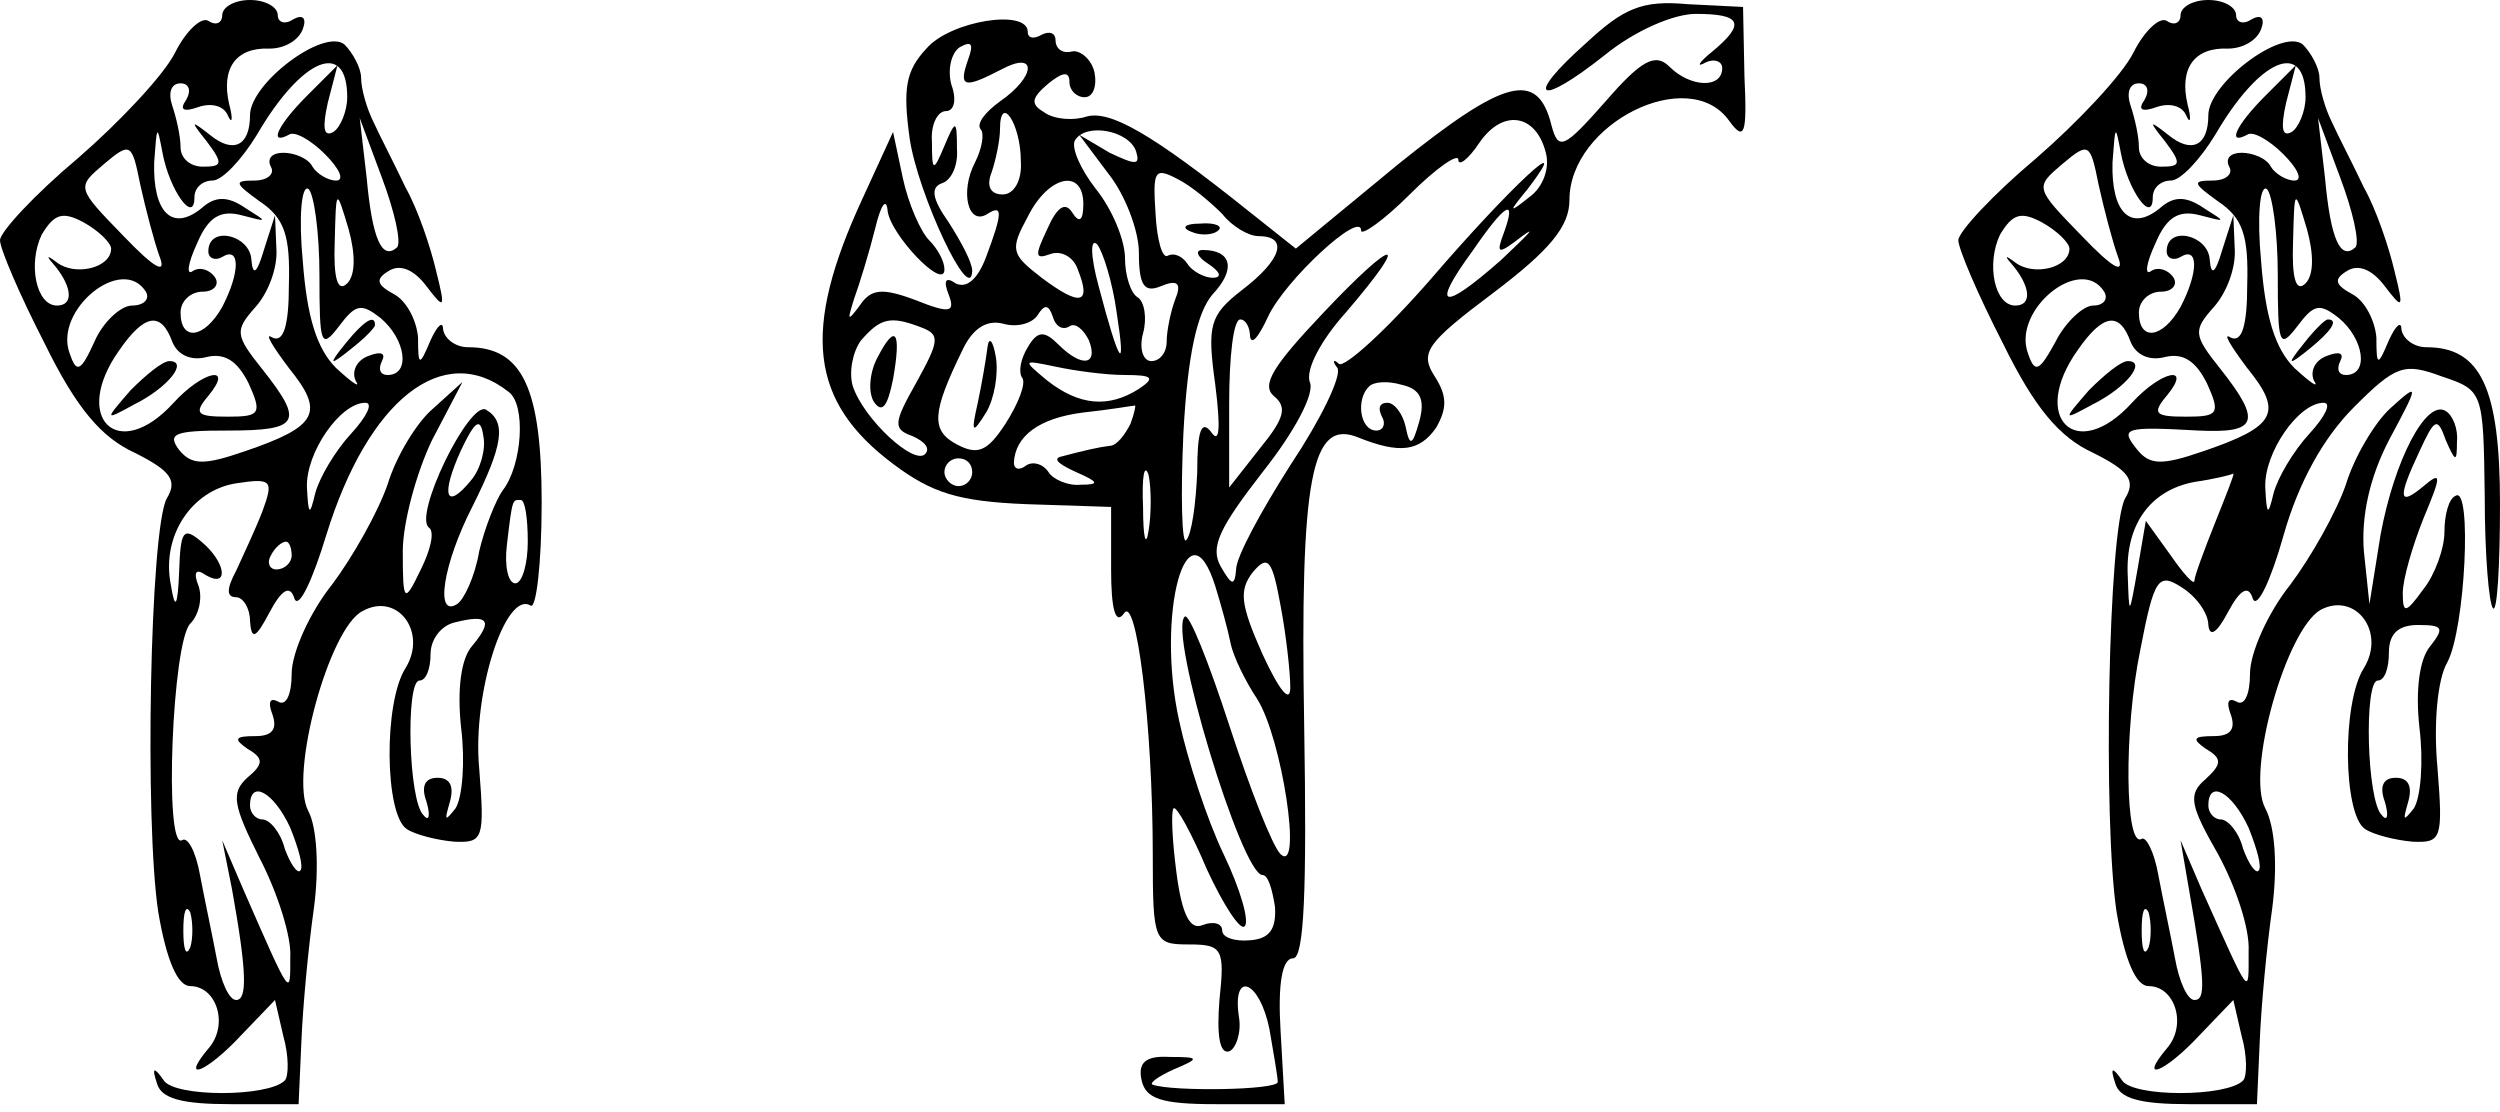
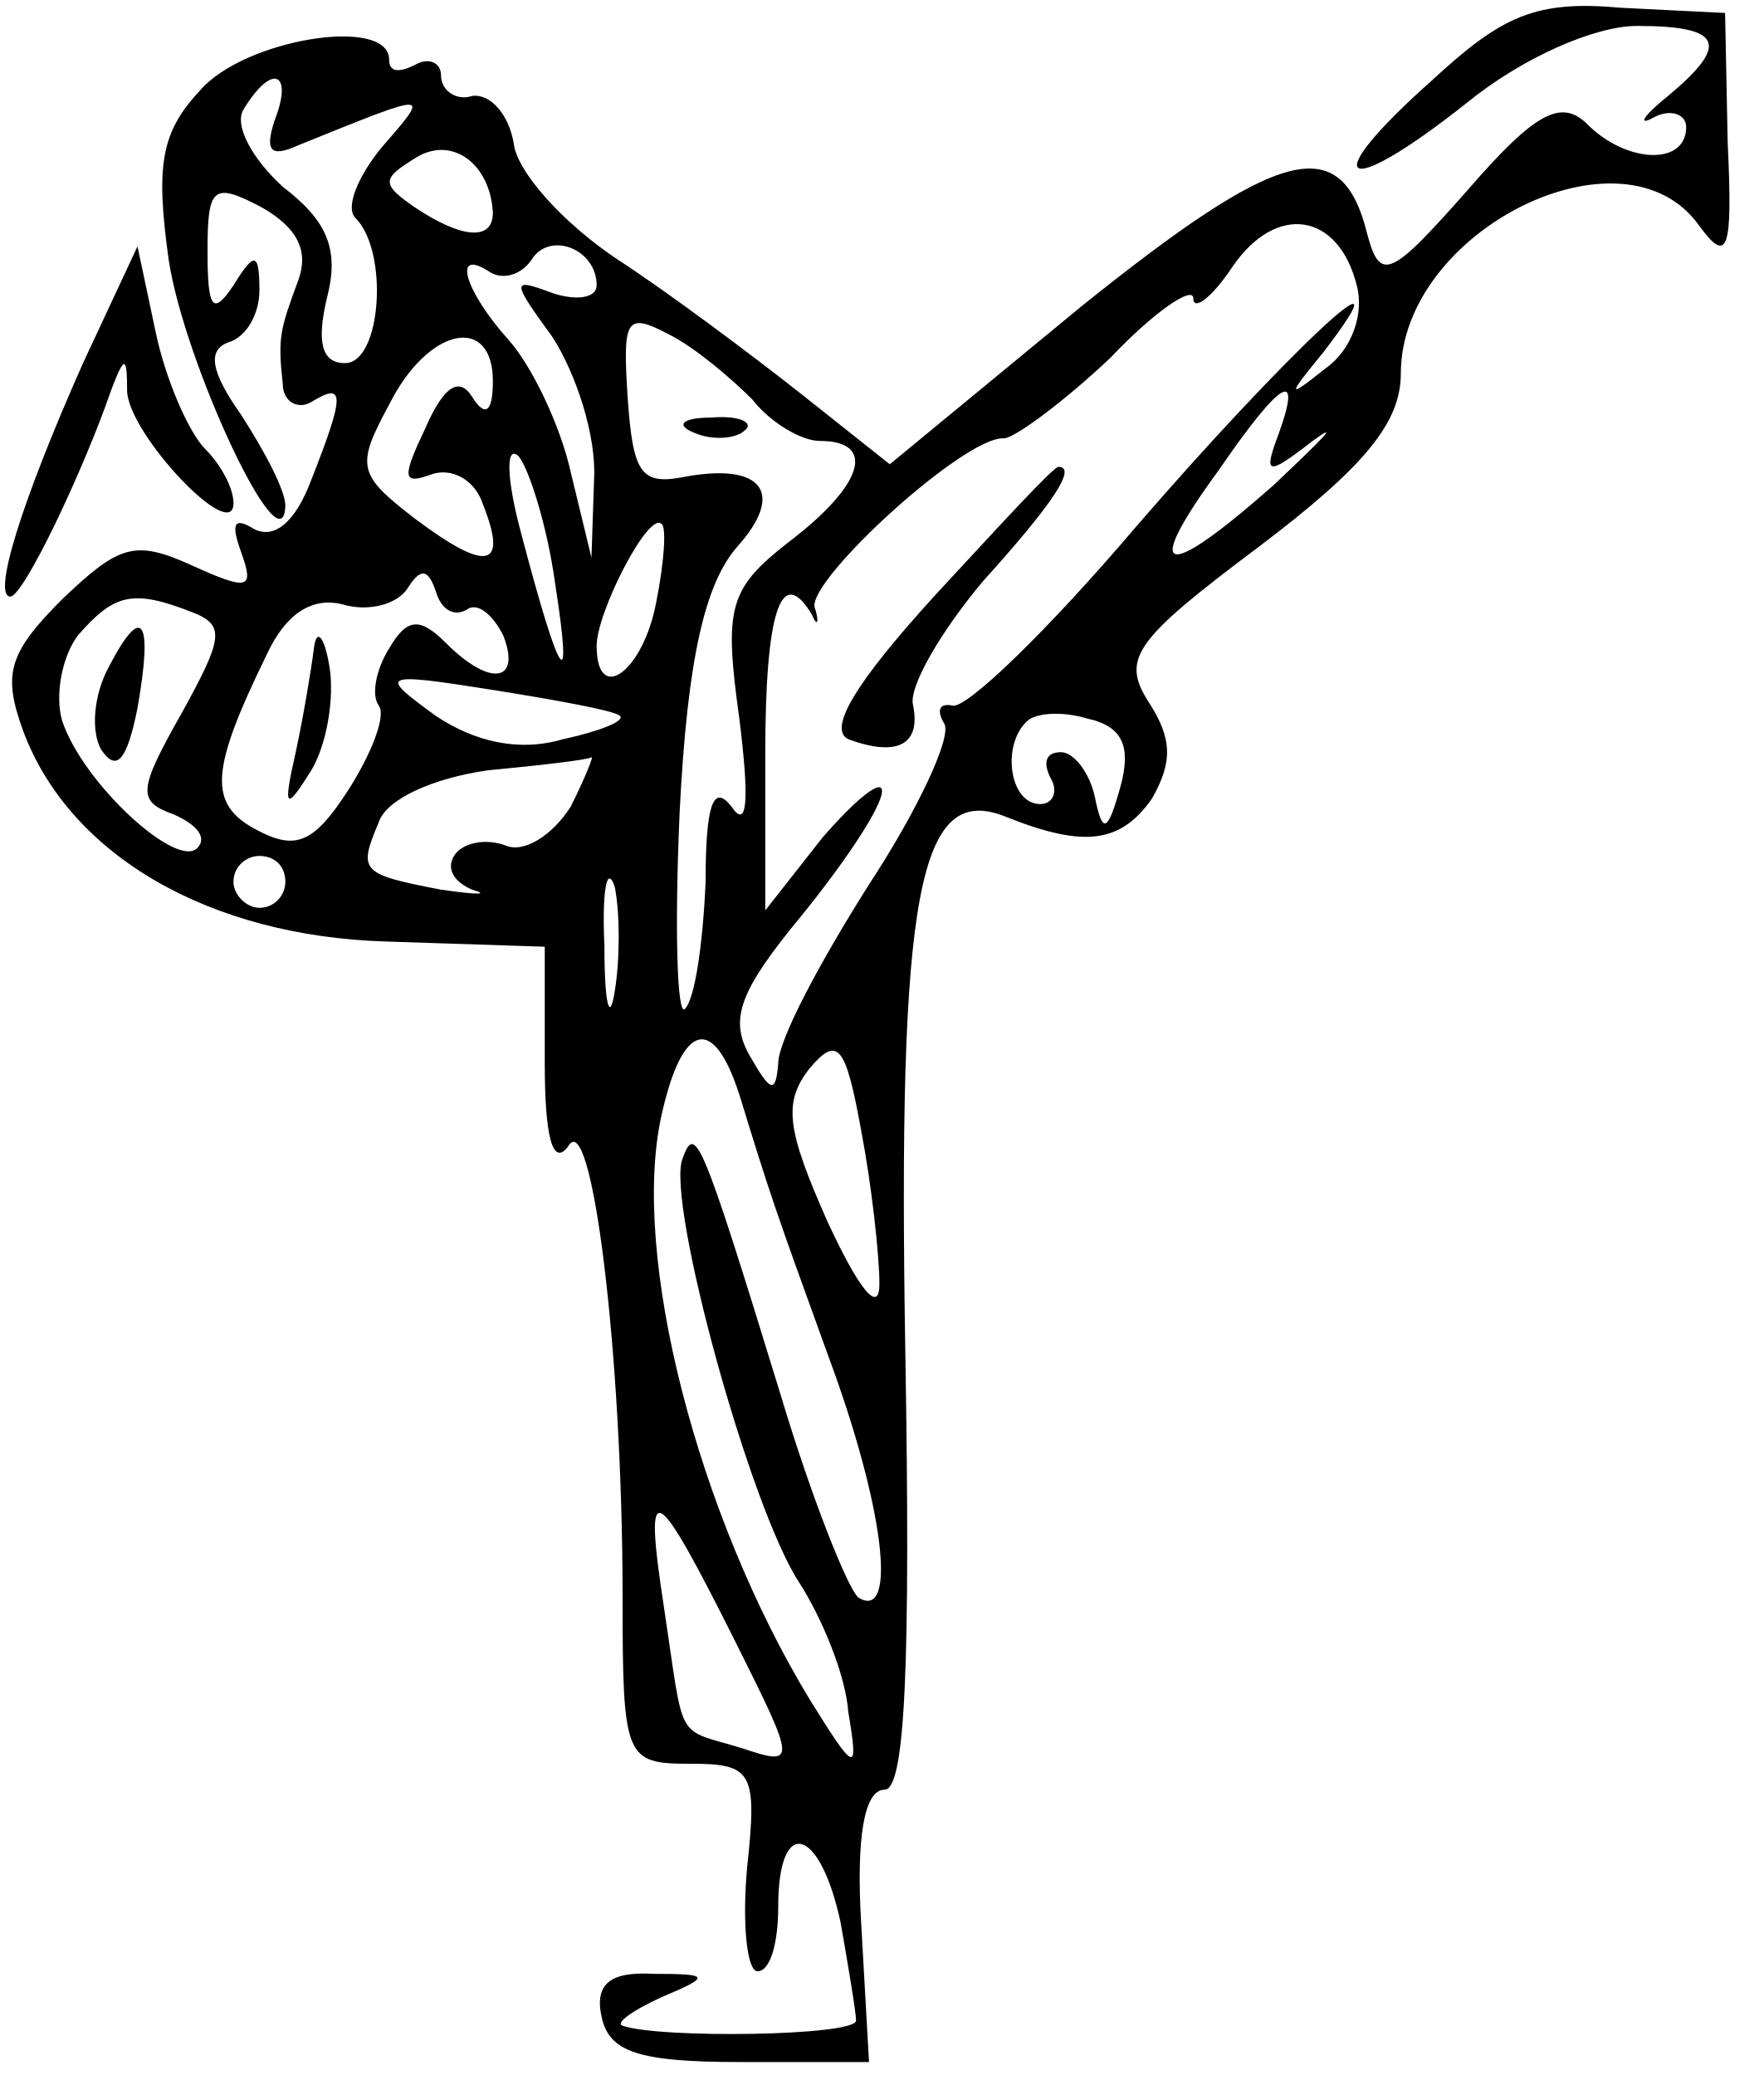
- <svg xmlns="http://www.w3.org/2000/svg" version="1.0" width="180pt" height="80pt" viewBox="0 0 180 80" preserveAspectRatio="xMidYMid meet">
+ <svg xmlns="http://www.w3.org/2000/svg" version="1.0" width="68pt" height="80pt" viewBox="0 0 68 80" preserveAspectRatio="xMidYMid meet">
  <g transform="translate(0,80) scale(0.1,-0.1)" fill="#000000" stroke="none">
-     <path d="M160 789 c0 -5 -4 -8 -10 -4 -5 3 -16 -7 -24 -23 -8 -16 -40 -50 -70 -76 -31 -26 -56 -53 -56 -59 0 -6 14 -39 32 -74 23 -47 41 -68 65 -79 26 -13 31 -20 23 -33 -12 -23 -16 -233 -6 -298 6 -35 14 -53 23 -53 19 0 28 -28 13 -45 -21 -25 -1 -17 24 10 l24 25 6 -26 c4 -14 4 -29 1 -32 -12 -12 -79 -12 -87 0 -7 10 -9 10 -5 -2 3 -11 18 -15 53 -15 l49 0 2 45 c1 25 5 68 9 96 4 30 2 59 -4 70 -14 26 15 132 39 144 25 14 47 -15 31 -41 -16 -25 -15 -106 1 -116 6 -4 22 -8 34 -9 21 -1 22 2 18 53 -5 54 19 128 37 117 4 -3 8 30 8 74 0 83 -14 112 -53 112 -9 0 -17 6 -18 13 0 6 -4 3 -9 -8 -8 -19 -9 -19 -9 2 -1 12 -8 26 -17 31 -13 7 -14 11 -4 17 8 5 18 1 27 -11 13 -17 14 -17 7 11 -4 17 -13 44 -22 60 -8 17 -19 38 -23 47 -5 10 -9 24 -9 32 0 7 -6 18 -12 24 -15 12 -68 -28 -68 -51 0 -22 -12 -28 -29 -14 -14 11 -14 10 -2 -5 12 -16 11 -18 -3 -18 -9 0 -16 6 -16 14 0 8 -3 21 -6 30 -3 9 -1 16 6 16 6 0 8 -5 4 -12 -5 -7 -2 -9 9 -5 9 3 18 1 21 -6 3 -7 4 -3 1 8 -6 26 5 41 29 40 11 0 21 6 24 14 3 8 0 11 -7 7 -6 -4 -11 -2 -11 3 0 6 -9 11 -20 11 -11 0 -20 -5 -20 -11z m90 -59 c0 -10 -5 -22 -10 -25 -7 -4 -8 3 -4 21 l7 27 -22 -22 c-21 -21 -28 -36 -13 -28 4 3 16 -4 26 -14 11 -11 14 -19 8 -19 -6 0 -14 5 -17 10 -3 6 -13 10 -21 10 -8 0 -12 -4 -9 -10 3 -5 -2 -10 -12 -10 -15 0 -14 -2 4 -15 18 -12 22 -25 21 -60 0 -30 -4 -42 -12 -38 -6 4 0 -6 12 -22 26 -32 21 -42 -32 -60 -29 -10 -38 -10 -47 1 -9 12 -3 14 35 14 52 0 55 6 25 44 -20 25 -20 28 -5 45 9 10 16 28 15 42 l-1 24 -8 -25 c-5 -17 -8 -19 -9 -7 -1 18 -31 25 -31 6 0 -5 5 -7 10 -4 13 8 13 -11 0 -36 -13 -23 -30 -25 -30 -4 0 8 7 15 16 15 8 0 12 5 9 10 -4 6 -11 8 -16 5 -5 -4 -4 5 3 20 8 19 17 24 32 20 19 -5 19 -5 3 5 -13 9 -22 9 -32 0 -21 -17 -35 -3 -34 33 2 27 2 28 6 7 5 -27 23 -52 23 -32 0 7 6 12 13 12 7 0 21 15 32 33 32 55 65 69 65 27z m36 -108 c-11 -10 -18 6 -22 50 l-5 43 16 -43 c9 -24 14 -46 11 -50z m-171 -7 c5 -13 -4 -8 -26 15 -34 35 -34 35 -14 52 19 16 20 15 26 -15 4 -18 10 -41 14 -52z m115 -13 c0 -50 1 -54 14 -37 12 16 16 17 30 6 18 -15 22 -41 5 -41 -5 0 -7 4 -4 10 3 6 -1 7 -9 4 -9 -3 -13 -11 -10 -18 4 -6 -2 -2 -14 9 -14 14 -21 37 -24 77 -3 31 -1 55 4 52 4 -3 8 -31 8 -62z m20 -6 c-7 -7 -10 4 -9 30 1 39 1 39 10 9 5 -18 5 -33 -1 -39z m-170 25 c0 -14 -26 -20 -39 -10 -8 6 -8 5 -1 -3 12 -15 13 -28 1 -28 -15 0 -21 30 -11 51 9 15 15 17 30 9 11 -6 20 -15 20 -19z m25 -31 c3 -5 -1 -10 -10 -10 -8 0 -21 -12 -27 -26 -10 -22 -13 -23 -18 -8 -11 31 38 71 55 44z m19 -36 c4 -10 14 -14 25 -11 13 3 22 -3 30 -19 10 -22 8 -24 -15 -24 -22 0 -25 2 -14 15 19 23 -4 18 -25 -5 -40 -44 -74 -11 -39 38 18 26 30 28 38 6z m242 -36 c13 -9 10 -53 -4 -71 -5 -7 -13 -27 -17 -44 -3 -18 -11 -35 -16 -38 -16 -10 -10 29 11 70 22 44 25 61 10 70 -12 7 -53 -77 -41 -85 4 -3 1 -16 -6 -30 -12 -25 -13 -24 -13 13 0 21 10 57 21 80 l22 42 -21 -19 c-12 -10 -27 -35 -33 -55 -7 -20 -25 -52 -40 -72 -16 -20 -29 -49 -29 -64 0 -15 -4 -24 -10 -20 -6 3 -7 -1 -4 -9 4 -11 0 -16 -12 -16 -15 0 -16 -2 -6 -9 12 -7 12 -11 0 -21 -12 -11 -10 -20 9 -58 13 -25 23 -57 22 -71 0 -29 1 -31 -34 49 l-15 35 7 -35 c11 -61 11 -80 3 -80 -5 0 -11 13 -14 30 -3 16 -9 44 -12 60 -3 17 -9 28 -13 25 -13 -7 -7 143 6 156 6 6 9 18 6 27 -4 10 -2 13 5 8 17 -10 15 9 -3 24 -13 11 -15 8 -16 -21 -1 -26 -3 -29 -6 -10 -7 35 15 68 47 73 26 4 27 2 19 -20 -5 -13 -14 -32 -19 -43 -7 -13 -7 -19 0 -19 5 0 10 -8 10 -17 1 -14 4 -13 14 6 9 17 15 20 18 10 3 -8 13 13 23 46 30 97 84 140 131 103z m-113 -30 c-12 -13 -23 -32 -26 -43 -4 -17 -5 -16 -6 4 -1 25 24 61 42 61 6 0 1 -10 -10 -22z m86 -34 c-18 -22 -22 -11 -7 22 10 21 14 24 16 10 2 -9 -2 -24 -9 -32z m41 -44 c0 -16 -4 -30 -9 -30 -5 0 -8 12 -6 28 4 34 4 32 10 32 3 0 5 -13 5 -30z m-170 -10 c0 -5 -5 -10 -11 -10 -5 0 -7 5 -4 10 3 6 8 10 11 10 2 0 4 -4 4 -10z m130 -65 c-8 -9 -11 -31 -8 -59 3 -24 1 -50 -4 -58 -8 -10 -8 -9 -4 5 3 11 0 17 -9 17 -9 0 -12 -6 -8 -17 3 -10 2 -15 -2 -10 -11 10 -13 97 -3 97 5 0 8 9 8 19 0 11 8 21 18 23 24 6 27 1 12 -17z m-131 -131 c6 -15 10 -29 7 -31 -2 -2 -7 5 -11 16 -3 12 -11 21 -16 21 -5 0 -9 5 -9 10 0 19 17 10 29 -16z m-72 -86 c-3 -7 -5 -2 -5 12 0 14 2 19 5 13 2 -7 2 -19 0 -25z" />
-     <path d="M249 553 c-13 -16 -12 -17 4 -4 9 7 17 15 17 17 0 8 -8 3 -21 -13z" />
-     <path d="M94 519 c-19 -22 -19 -22 3 -10 24 12 39 31 25 31 -5 0 -17 -10 -28 -21z" />
-     <path d="M1142 769 c-45 -40 -35 -47 13 -9 22 18 50 30 66 30 33 0 36 -7 12 -27 -10 -8 -12 -12 -5 -8 6 3 12 1 12 -4 0 -15 -23 -14 -38 1 -10 10 -20 5 -46 -25 -30 -34 -34 -36 -39 -17 -10 40 -34 33 -110 -28 l-74 -61 -34 27 c-70 56 -100 73 -117 68 -9 -3 -23 -2 -30 3 -10 6 -10 10 3 21 10 8 15 9 15 1 0 -6 5 -11 11 -11 6 0 9 8 7 18 -2 9 -10 16 -16 15 -7 -2 -12 2 -12 8 0 5 -4 7 -10 4 -5 -3 -10 -3 -10 2 0 17 -56 8 -73 -12 -15 -16 -17 -29 -12 -65 6 -40 44 -121 45 -95 0 6 -8 21 -17 35 -12 17 -13 25 -5 28 7 2 12 13 11 25 0 21 -1 21 -9 2 -8 -19 -9 -19 -9 3 -1 12 4 22 10 22 6 0 8 8 4 19 -3 11 0 23 6 27 9 5 10 2 6 -9 -7 -20 -3 -21 24 -7 26 14 25 -5 -1 -23 -11 -8 -17 -16 -14 -20 3 -3 1 -14 -4 -24 -11 -21 -5 -46 9 -37 11 7 11 1 -1 -31 -6 -16 -14 -23 -22 -19 -7 5 -9 2 -5 -8 5 -13 1 -14 -24 -4 -24 9 -32 8 -40 -4 -9 -12 -9 -11 -4 5 4 11 11 34 15 50 4 17 8 23 9 14 1 -17 41 -59 41 -43 0 6 -5 15 -11 21 -6 6 -15 26 -19 45 l-7 33 -22 -48 c-44 -95 -38 -146 22 -191 28 -21 47 -27 96 -29 l61 -2 0 -45 c0 -28 3 -40 9 -32 9 16 21 -79 21 -174 0 -62 1 -64 26 -64 24 0 26 -3 22 -40 -2 -25 0 -39 7 -37 5 2 9 14 7 25 -5 34 15 26 22 -9 3 -17 6 -35 6 -38 0 -6 -76 -7 -90 -2 -3 1 4 6 15 11 19 8 19 9 -3 9 -17 1 -23 -4 -20 -17 3 -13 14 -17 53 -17 l50 0 -3 53 c-2 33 1 52 9 52 8 0 10 49 8 168 -3 178 5 221 39 207 30 -12 44 -10 56 7 8 14 8 23 -1 37 -11 17 -6 24 42 60 41 31 55 48 55 67 0 55 86 98 115 57 11 -15 13 -10 11 32 l-1 50 -40 2 c-33 3 -46 -3 -73 -28z m-407 -85 c1 -14 -5 -24 -13 -24 -9 0 -12 6 -8 16 3 9 6 23 6 31 0 26 15 4 15 -23z m378 6 c3 -11 -2 -25 -12 -32 -15 -12 -15 -11 -1 6 35 46 -14 0 -69 -64 -33 -38 -63 -65 -67 -62 -4 4 -5 2 -1 -3 3 -6 -12 -37 -34 -70 -21 -33 -39 -66 -39 -75 -1 -12 -3 -12 -11 2 -8 14 -1 28 30 68 23 29 38 57 34 65 -3 9 8 30 26 50 48 56 36 55 -16 0 -36 -38 -45 -52 -36 -60 10 -8 8 -16 -10 -38 l-22 -28 0 60 c0 34 3 61 8 61 4 0 7 -6 7 -12 1 -7 6 -1 13 14 12 26 67 77 67 62 0 -4 16 7 35 26 19 19 35 30 35 25 0 -5 7 0 15 12 17 25 41 21 48 -7z m-295 1 c3 -10 0 -10 -19 -1 l-22 13 21 -28 c12 -15 22 -41 22 -57 0 -24 4 -29 16 -24 12 5 15 2 10 -10 -3 -8 -6 -22 -6 -30 0 -8 -5 -14 -11 -14 -6 0 -9 9 -6 20 3 11 1 23 -4 26 -5 3 -9 16 -9 28 0 13 -9 35 -21 50 -11 14 -18 30 -15 35 8 13 39 7 44 -8z m62 -45 c7 -9 19 -16 26 -16 22 0 17 -17 -12 -39 -23 -18 -25 -25 -19 -68 4 -32 3 -43 -3 -34 -7 9 -10 1 -10 -29 -1 -23 -4 -45 -8 -49 -3 -3 -4 31 -2 76 3 58 10 88 21 101 17 18 14 32 -7 32 -6 0 -4 -5 4 -10 9 -6 10 -10 3 -10 -6 0 -15 5 -18 10 -4 6 -10 8 -14 6 -4 -3 -8 11 -9 30 -2 31 -1 34 16 25 10 -5 24 -17 32 -25z m-100 7 c0 -12 -3 -14 -8 -6 -5 8 -11 4 -18 -12 -9 -19 -9 -22 2 -18 8 3 17 -2 20 -11 10 -25 2 -27 -26 -6 -22 17 -23 20 -10 44 15 30 40 35 40 9z m303 -20 c-6 -16 -5 -17 13 -3 11 8 4 1 -15 -17 -43 -38 -51 -35 -21 6 24 35 32 39 23 14z m-279 -58 c7 -45 2 -38 -13 19 -6 22 -6 35 -1 30 4 -5 11 -27 14 -49z m-34 -10 c4 3 10 -2 14 -10 7 -18 -5 -20 -22 -3 -10 10 -15 10 -22 -2 -5 -8 -7 -18 -4 -22 3 -4 -3 -19 -12 -33 -13 -20 -20 -23 -35 -15 -19 10 -18 23 4 68 7 15 17 22 29 19 10 -3 21 0 25 6 5 8 8 8 11 -1 2 -7 7 -10 12 -7z m-106 -1 c13 -5 12 -10 -4 -39 -17 -30 -17 -34 -3 -39 9 -4 13 -9 9 -13 -8 -8 -44 25 -52 49 -3 10 0 25 6 33 14 16 21 18 44 9z m146 -34 c20 0 22 -2 10 -10 -22 -14 -43 -12 -66 6 -18 15 -18 15 6 10 14 -3 36 -6 50 -6z m212 -33 c-5 -18 -7 -19 -10 -4 -2 9 -8 17 -13 17 -6 0 -7 -4 -4 -10 3 -5 1 -10 -4 -10 -12 0 -15 23 -5 32 3 3 13 4 23 1 14 -3 17 -11 13 -26z m-208 -2 c-4 -8 -10 -16 -15 -16 -8 -1 -17 -3 -36 -8 -5 -2 1 -6 12 -11 16 -7 17 -9 3 -9 -9 -1 -20 4 -23 9 -4 6 -11 8 -16 5 -5 -4 -9 -3 -9 2 1 19 18 32 50 36 19 2 36 5 37 5 1 1 0 -5 -3 -13z m-114 -35 c0 -5 -4 -10 -10 -10 -5 0 -10 5 -10 10 0 6 5 10 10 10 6 0 10 -4 10 -10z m127 -42 c-2 -13 -4 -5 -4 17 -1 22 1 32 4 23 2 -10 2 -28 0 -40z m48 -40 c4 -13 9 -31 11 -41 2 -10 11 -28 19 -40 18 -28 33 -127 17 -112 -6 6 -22 47 -37 93 -15 46 -29 81 -32 78 -12 -11 41 -186 56 -186 4 0 7 -10 9 -23 1 -16 -4 -23 -18 -24 -11 -1 -20 2 -20 7 0 5 -6 7 -14 4 -9 -4 -15 7 -19 38 -3 23 -4 44 -2 46 2 2 13 -18 24 -44 12 -26 24 -44 27 -41 4 3 -3 27 -15 52 -12 25 -26 68 -32 96 -17 77 6 160 26 97z m54 -73 c0 -12 -8 -2 -20 24 -16 36 -17 46 -7 59 11 13 14 9 20 -24 4 -21 7 -48 7 -59z" />
-     <path d="M858 633 c7 -3 16 -2 19 1 4 3 -2 6 -13 5 -11 0 -14 -3 -6 -6z" />
-     <path d="M711 550 c-1 -8 -4 -26 -7 -40 -5 -22 -4 -23 6 -7 6 10 9 28 7 40 -2 12 -5 15 -6 7z" />
-     <path d="M632 543 c-6 -11 -7 -25 -3 -32 6 -9 10 -4 14 16 6 34 2 41 -11 16z" />
-     <path d="M1570 789 c0 -5 -4 -8 -10 -4 -5 3 -16 -7 -24 -23 -8 -16 -40 -50 -70 -76 -31 -26 -56 -53 -56 -59 0 -6 14 -39 32 -74 23 -47 41 -68 65 -79 26 -13 31 -20 23 -33 -12 -23 -16 -233 -6 -298 6 -35 14 -53 23 -53 19 0 28 -28 13 -45 -21 -25 -1 -17 24 10 l24 25 6 -26 c4 -14 4 -29 1 -32 -12 -12 -79 -12 -87 0 -7 10 -9 10 -5 -2 3 -11 18 -15 53 -15 l49 0 2 45 c1 25 5 68 9 96 4 31 2 59 -5 72 -14 26 15 129 40 143 25 13 47 -16 31 -42 -16 -25 -15 -106 1 -116 6 -4 22 -8 34 -9 21 -1 22 2 18 53 -3 32 0 64 7 76 13 24 18 128 6 120 -5 -2 -8 -14 -8 -26 0 -12 -7 -31 -15 -41 -13 -18 -15 -18 -15 -3 0 10 7 34 15 54 13 31 13 34 0 23 -18 -15 -19 -9 -3 25 11 24 13 25 19 8 7 -16 8 -16 8 -1 1 9 -3 19 -8 22 -14 9 -37 -35 -47 -89 l-8 -50 -4 38 c-2 25 4 53 18 80 22 41 22 42 1 23 -11 -10 -26 -35 -32 -55 -7 -20 -25 -52 -40 -72 -16 -20 -29 -49 -29 -64 0 -15 -4 -24 -10 -20 -6 3 -7 -1 -4 -9 4 -11 0 -16 -12 -16 -15 0 -16 -2 -6 -9 12 -7 12 -11 0 -22 -13 -11 -11 -19 9 -54 12 -22 23 -53 22 -70 0 -33 2 -35 -34 45 l-15 35 6 -35 c12 -68 12 -80 4 -80 -5 0 -11 13 -14 30 -3 16 -9 44 -12 60 -3 17 -9 28 -12 26 -12 -7 -13 78 -1 136 10 52 13 56 30 45 11 -7 19 -19 19 -27 1 -9 6 -6 14 9 9 17 15 20 18 10 3 -8 13 13 22 45 11 39 29 71 51 93 30 30 36 32 63 22 30 -10 30 -11 31 -86 0 -42 3 -78 6 -81 3 -3 5 31 5 75 0 84 -14 113 -53 113 -9 0 -17 6 -18 13 0 6 -4 3 -9 -8 -8 -19 -9 -19 -9 2 -1 12 -8 26 -17 31 -13 7 -14 11 -4 17 8 5 18 1 27 -11 13 -17 14 -17 7 11 -4 17 -13 44 -22 60 -8 17 -19 38 -23 47 -5 10 -9 24 -9 32 0 7 -6 18 -12 24 -15 12 -68 -28 -68 -51 0 -22 -12 -28 -29 -14 -14 11 -14 10 -2 -5 12 -16 11 -18 -3 -18 -9 0 -16 6 -16 14 0 8 -3 21 -6 30 -3 9 -1 16 6 16 6 0 8 -5 4 -12 -5 -7 -2 -9 9 -5 9 3 18 1 21 -6 3 -7 4 -3 1 8 -6 26 5 41 29 40 11 0 21 6 24 14 3 8 0 11 -7 7 -6 -4 -11 -2 -11 3 0 6 -9 11 -20 11 -11 0 -20 -5 -20 -11z m90 -59 c0 -10 -5 -22 -10 -25 -7 -4 -8 3 -4 21 l7 27 -22 -22 c-21 -21 -28 -36 -13 -28 4 3 16 -4 26 -14 11 -11 14 -19 8 -19 -6 0 -14 5 -17 10 -3 6 -13 10 -21 10 -8 0 -12 -4 -9 -10 3 -5 -2 -10 -12 -10 -15 0 -14 -2 4 -15 18 -12 22 -25 21 -60 0 -30 -4 -42 -12 -38 -6 4 0 -6 12 -22 26 -32 21 -42 -32 -60 -29 -10 -38 -10 -47 1 -13 16 -10 17 44 14 42 -2 46 6 16 44 -20 25 -20 28 -5 45 9 10 16 28 15 42 l-1 24 -8 -25 c-5 -17 -8 -19 -9 -7 -1 18 -31 25 -31 6 0 -5 5 -7 10 -4 13 8 13 -11 0 -36 -13 -23 -30 -25 -30 -4 0 8 7 15 16 15 8 0 12 5 9 10 -4 6 -11 8 -16 5 -5 -4 -4 5 3 20 8 19 17 24 32 20 19 -5 19 -5 3 5 -13 9 -22 9 -32 0 -21 -17 -35 -3 -34 33 2 27 2 28 6 7 5 -27 23 -52 23 -32 0 7 6 12 13 12 7 0 21 15 32 33 32 55 65 69 65 27z m36 -108 c-11 -10 -18 6 -22 50 l-5 43 16 -43 c9 -24 14 -46 11 -50z m-171 -7 c5 -13 -4 -8 -26 15 -34 35 -34 35 -14 52 19 16 20 15 26 -15 4 -18 10 -41 14 -52z m115 -13 c0 -50 1 -54 14 -37 12 16 16 17 30 6 18 -15 22 -41 5 -41 -5 0 -7 4 -4 10 3 6 -1 7 -9 4 -9 -3 -13 -11 -10 -18 4 -6 -2 -2 -14 9 -14 14 -21 37 -24 77 -3 31 -1 55 4 52 4 -3 8 -31 8 -62z m20 -6 c-7 -7 -10 4 -9 30 1 39 1 39 10 9 5 -18 5 -33 -1 -39z m-170 25 c0 -14 -26 -20 -39 -10 -8 6 -8 5 -1 -3 12 -15 13 -28 1 -28 -15 0 -21 30 -11 51 9 15 15 17 30 9 11 -6 20 -15 20 -19z m25 -31 c3 -5 0 -10 -8 -10 -7 0 -20 -12 -27 -26 -12 -22 -15 -23 -20 -8 -11 31 38 71 55 44z m19 -36 c4 -10 14 -14 25 -11 13 3 22 -3 30 -19 10 -22 8 -24 -15 -24 -22 0 -25 2 -14 15 19 23 -4 18 -25 -5 -40 -44 -74 -11 -39 38 18 26 30 28 38 6z m129 -66 c-12 -13 -23 -32 -26 -43 -4 -17 -5 -16 -6 4 -1 25 24 61 42 61 6 0 1 -10 -10 -22z m-68 -64 c-8 -20 -15 -39 -15 -42 0 -4 -8 5 -17 18 l-18 25 -6 -35 c-6 -34 -6 -34 -7 -5 -2 37 16 62 48 68 14 2 26 5 28 6 1 0 -5 -15 -13 -35z m155 -89 c-8 -9 -11 -32 -8 -59 3 -24 1 -50 -4 -58 -8 -10 -8 -9 -4 5 3 11 0 17 -9 17 -9 0 -12 -6 -8 -17 3 -10 2 -15 -2 -10 -11 10 -13 97 -3 97 5 0 8 9 8 20 0 14 7 20 21 20 18 0 19 -2 9 -15z m-131 -131 c6 -15 10 -29 7 -31 -2 -2 -7 5 -11 16 -3 12 -11 21 -16 21 -5 0 -9 5 -9 10 0 19 17 10 29 -16z m-72 -86 c-3 -7 -5 -2 -5 12 0 14 2 19 5 13 2 -7 2 -19 0 -25z" />
-     <path d="M1659 553 c-13 -16 -12 -17 4 -4 16 13 21 21 13 21 -2 0 -10 -8 -17 -17z" />
-     <path d="M1504 519 c-19 -22 -19 -22 3 -10 24 12 39 31 25 31 -5 0 -17 -10 -28 -21z" />
+     <path d="M552 769 c-45 -40 -35 -47 13 -9 22 18 50 30 66 30 33 0 36 -7 12 -27 -10 -8 -12 -12 -5 -8 6 3 12 1 12 -4 0 -15 -23 -14 -38 1 -10 10 -20 5 -46 -25 -30 -34 -34 -36 -39 -17 -10 40 -34 33 -110 -28 l-74 -61 -34 27 c-19 15 -51 39 -71 52 -21 14 -39 34 -40 45 -2 11 -9 19 -16 18 -6 -2 -12 2 -12 8 0 5 -5 7 -10 4 -6 -3 -10 -3 -10 2 0 17 -56 8 -73 -12 -15 -16 -17 -29 -12 -65 6 -40 44 -121 45 -95 0 6 -8 21 -17 35 -12 17 -13 25 -5 28 7 2 12 11 12 20 0 15 -2 15 -10 2 -8 -12 -10 -9 -10 13 0 25 2 27 21 17 14 -8 18 -17 14 -28 -7 -19 -8 -22 -6 -40 0 -7 6 -10 11 -7 13 8 13 3 0 -30 -6 -16 -14 -23 -22 -19 -8 5 -9 2 -5 -9 5 -14 3 -15 -19 -5 -22 10 -28 8 -50 -13 -21 -21 -23 -29 -15 -51 18 -48 72 -79 140 -81 l61 -2 0 -45 c0 -28 3 -40 9 -32 9 16 21 -79 21 -174 0 -62 1 -64 26 -64 24 0 26 -3 22 -40 -2 -22 0 -40 4 -40 5 0 8 11 8 25 0 35 16 31 24 -6 3 -17 6 -35 6 -38 0 -6 -76 -7 -90 -2 -3 1 4 6 15 11 19 8 19 9 -3 9 -17 1 -23 -4 -20 -17 3 -13 14 -17 53 -17 l50 0 -3 53 c-2 33 1 52 9 52 8 0 10 49 8 168 -3 178 5 221 39 207 30 -12 44 -10 56 7 8 14 8 23 -1 37 -11 17 -6 24 42 60 41 31 55 48 55 67 0 55 86 98 115 57 11 -15 13 -10 11 32 l-1 50 -40 2 c-33 3 -46 -3 -73 -28z m-446 -15 c-4 -12 -2 -15 9 -10 52 21 51 21 32 -1 -9 -11 -14 -23 -10 -27 13 -13 10 -56 -4 -56 -9 0 -11 8 -7 25 5 19 0 30 -17 43 -12 11 -19 24 -15 30 11 18 19 14 12 -4z m84 -36 c0 -11 -12 -10 -30 2 -13 9 -13 11 0 19 14 9 29 -2 30 -21z m333 -28 c3 -11 -2 -25 -12 -32 -15 -12 -15 -11 -1 6 36 47 -15 -1 -72 -67 -34 -40 -66 -71 -71 -69 -5 1 -6 -2 -3 -7 3 -5 -10 -33 -29 -62 -19 -30 -35 -60 -35 -69 -1 -12 -3 -11 -11 3 -8 14 -4 25 20 54 17 21 31 42 31 48 0 5 -10 -3 -23 -18 l-22 -28 0 60 c0 55 6 74 18 54 2 -5 3 -3 1 3 -2 11 58 66 73 65 4 0 23 14 41 31 17 18 32 28 32 23 0 -5 7 0 15 12 17 25 41 21 48 -7z m-293 0 c0 -5 -8 -6 -17 -3 -16 6 -16 5 0 -17 9 -14 17 -38 16 -55 l-1 -30 -8 33 c-4 18 -15 41 -24 51 -17 19 -22 36 -7 26 5 -3 12 -1 16 5 7 11 25 4 25 -10z m60 -44 c7 -9 19 -16 26 -16 22 0 17 -17 -12 -39 -23 -18 -25 -25 -19 -68 4 -32 3 -43 -3 -34 -7 9 -10 1 -10 -29 -1 -23 -4 -45 -8 -49 -3 -3 -4 31 -2 76 3 60 10 88 22 102 19 21 10 33 -21 27 -16 -3 -19 2 -21 30 -2 31 -1 34 16 25 10 -5 24 -17 32 -25z m-100 7 c0 -12 -3 -14 -8 -6 -5 8 -11 4 -18 -12 -9 -19 -9 -22 2 -18 8 3 17 -2 20 -11 10 -25 2 -27 -26 -6 -22 17 -23 20 -10 44 15 30 40 35 40 9z m303 -20 c-6 -16 -5 -17 13 -3 11 8 4 1 -15 -17 -43 -38 -51 -35 -21 6 24 35 32 39 23 14z m-279 -58 c7 -45 2 -38 -13 19 -6 22 -6 35 -1 30 4 -5 11 -27 14 -49z m39 -7 c-5 -27 -23 -40 -23 -17 0 13 20 52 25 47 2 -1 1 -15 -2 -30z m-73 -3 c4 3 10 -2 14 -10 7 -18 -5 -20 -22 -3 -10 10 -15 10 -22 -2 -5 -8 -7 -18 -4 -22 3 -4 -3 -19 -12 -33 -13 -20 -20 -23 -35 -15 -19 10 -18 23 4 68 7 15 17 22 29 19 10 -3 21 0 25 6 5 8 8 8 11 -1 2 -7 7 -10 12 -7z m-106 -1 c13 -5 12 -10 -4 -39 -17 -30 -17 -34 -3 -39 9 -4 13 -9 9 -13 -8 -8 -44 25 -52 49 -3 10 0 25 6 33 14 16 21 18 44 9z m165 -40 c2 -2 -8 -6 -22 -9 -17 -5 -34 -1 -49 9 -22 16 -22 17 22 10 25 -4 47 -8 49 -10z m193 -27 c-5 -18 -7 -19 -10 -4 -2 9 -8 17 -13 17 -6 0 -7 -4 -4 -10 3 -5 1 -10 -4 -10 -12 0 -15 23 -5 32 3 3 13 4 23 1 14 -3 17 -11 13 -26z m-212 -8 c-7 -11 -18 -18 -25 -15 -8 3 -17 1 -20 -4 -3 -5 0 -10 7 -13 7 -2 2 -2 -12 0 -31 6 -32 7 -24 26 3 9 21 17 42 20 21 2 38 4 40 5 1 1 -2 -7 -8 -19z m-110 -29 c0 -5 -4 -10 -10 -10 -5 0 -10 5 -10 10 0 6 5 10 10 10 6 0 10 -4 10 -10z m127 -42 c-2 -13 -4 -5 -4 17 -1 22 1 32 4 23 2 -10 2 -28 0 -40z m48 -40 c12 -39 13 -42 34 -100 22 -59 27 -103 12 -94 -4 3 -18 38 -30 78 -31 101 -33 105 -38 91 -6 -17 26 -134 45 -163 9 -14 18 -36 19 -50 4 -24 3 -24 -15 5 -43 71 -69 171 -57 225 8 36 20 39 30 8z m54 -73 c0 -12 -8 -2 -20 24 -16 36 -17 46 -7 59 11 13 14 9 20 -24 4 -21 7 -48 7 -59z m-55 -139 c23 -46 23 -47 2 -40 -26 8 -22 1 -30 54 -8 52 -4 50 28 -14z" />
+     <path d="M360 570 c-30 -33 -41 -51 -33 -55 19 -7 28 -2 25 13 -2 7 11 29 27 48 28 31 36 44 29 44 -2 0 -23 -23 -48 -50z" />
+     <path d="M268 633 c7 -3 16 -2 19 1 4 3 -2 6 -13 5 -11 0 -14 -3 -6 -6z" />
+     <path d="M121 550 c-1 -8 -4 -26 -7 -40 -5 -22 -4 -23 6 -7 6 10 9 28 7 40 -2 12 -5 15 -6 7z" />
+     <path d="M42 543 c-6 -11 -7 -25 -3 -32 6 -9 10 -4 14 16 6 34 2 41 -11 16z" />
+     <path d="M32 660 c-24 -54 -35 -90 -28 -90 5 0 28 48 39 80 5 13 6 13 6 -1 1 -17 41 -59 41 -43 0 6 -5 15 -11 21 -6 6 -15 26 -19 45 l-7 33 -21 -45z" />
  </g>
</svg>
